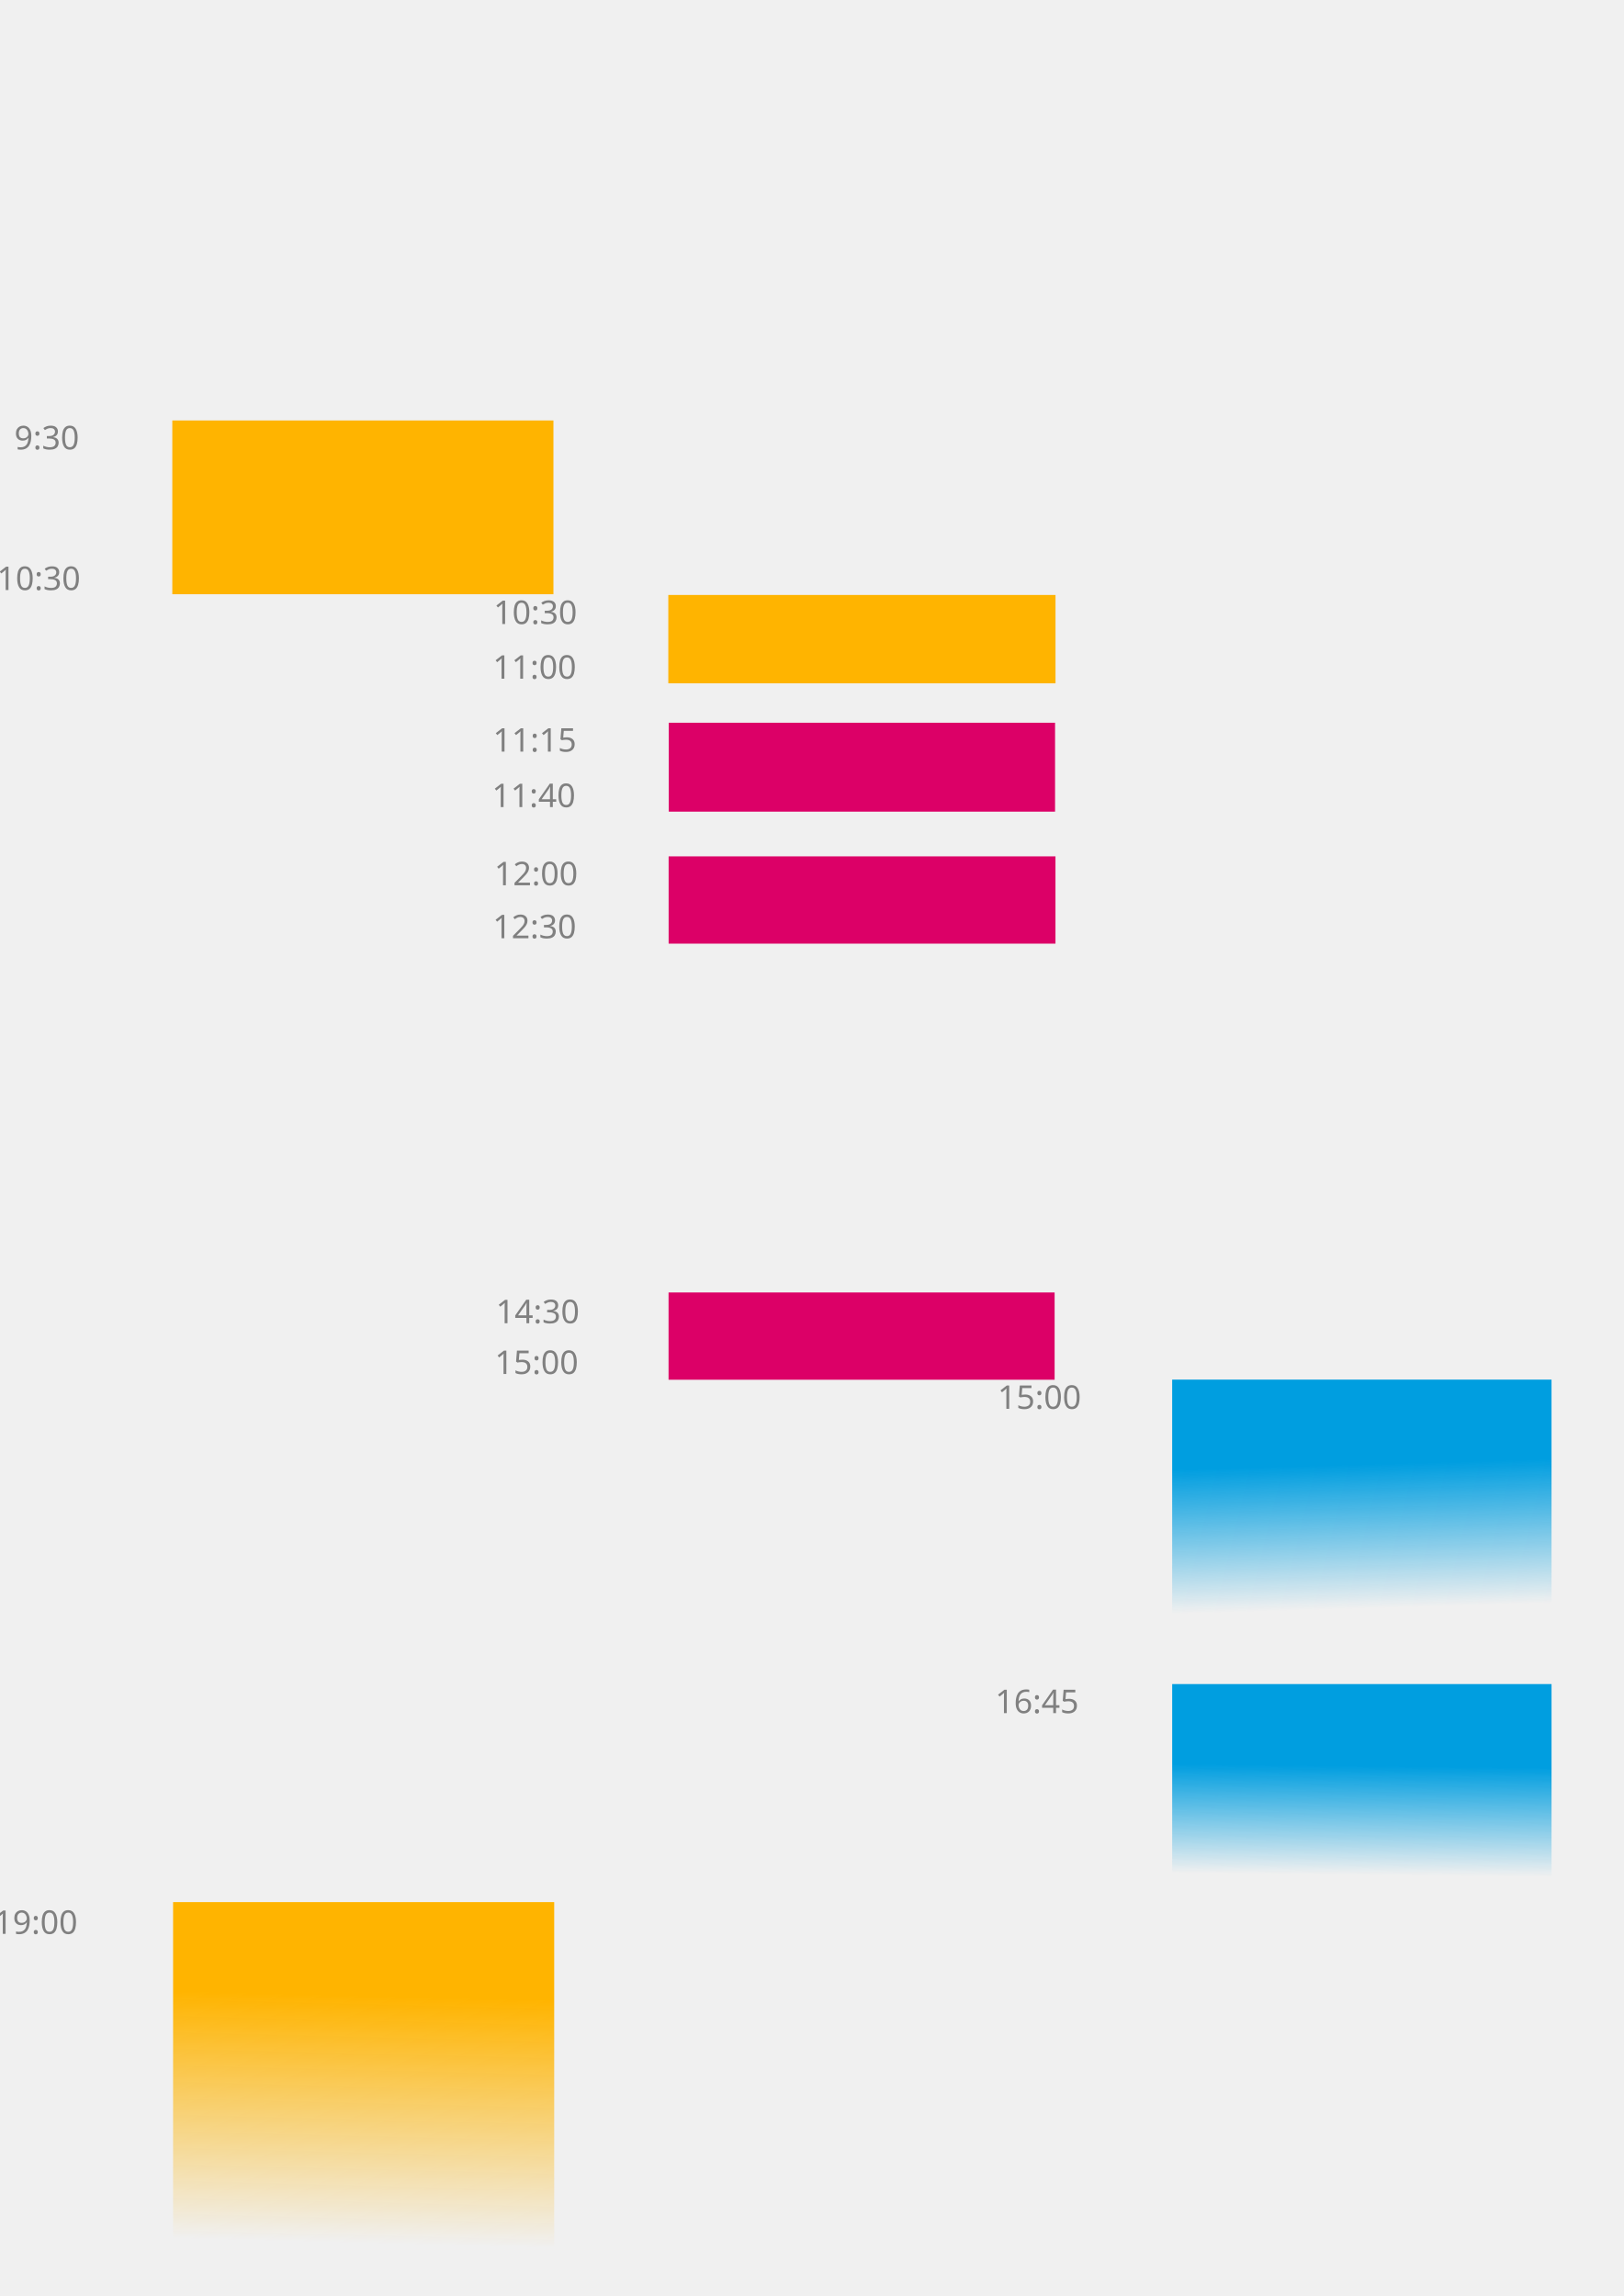
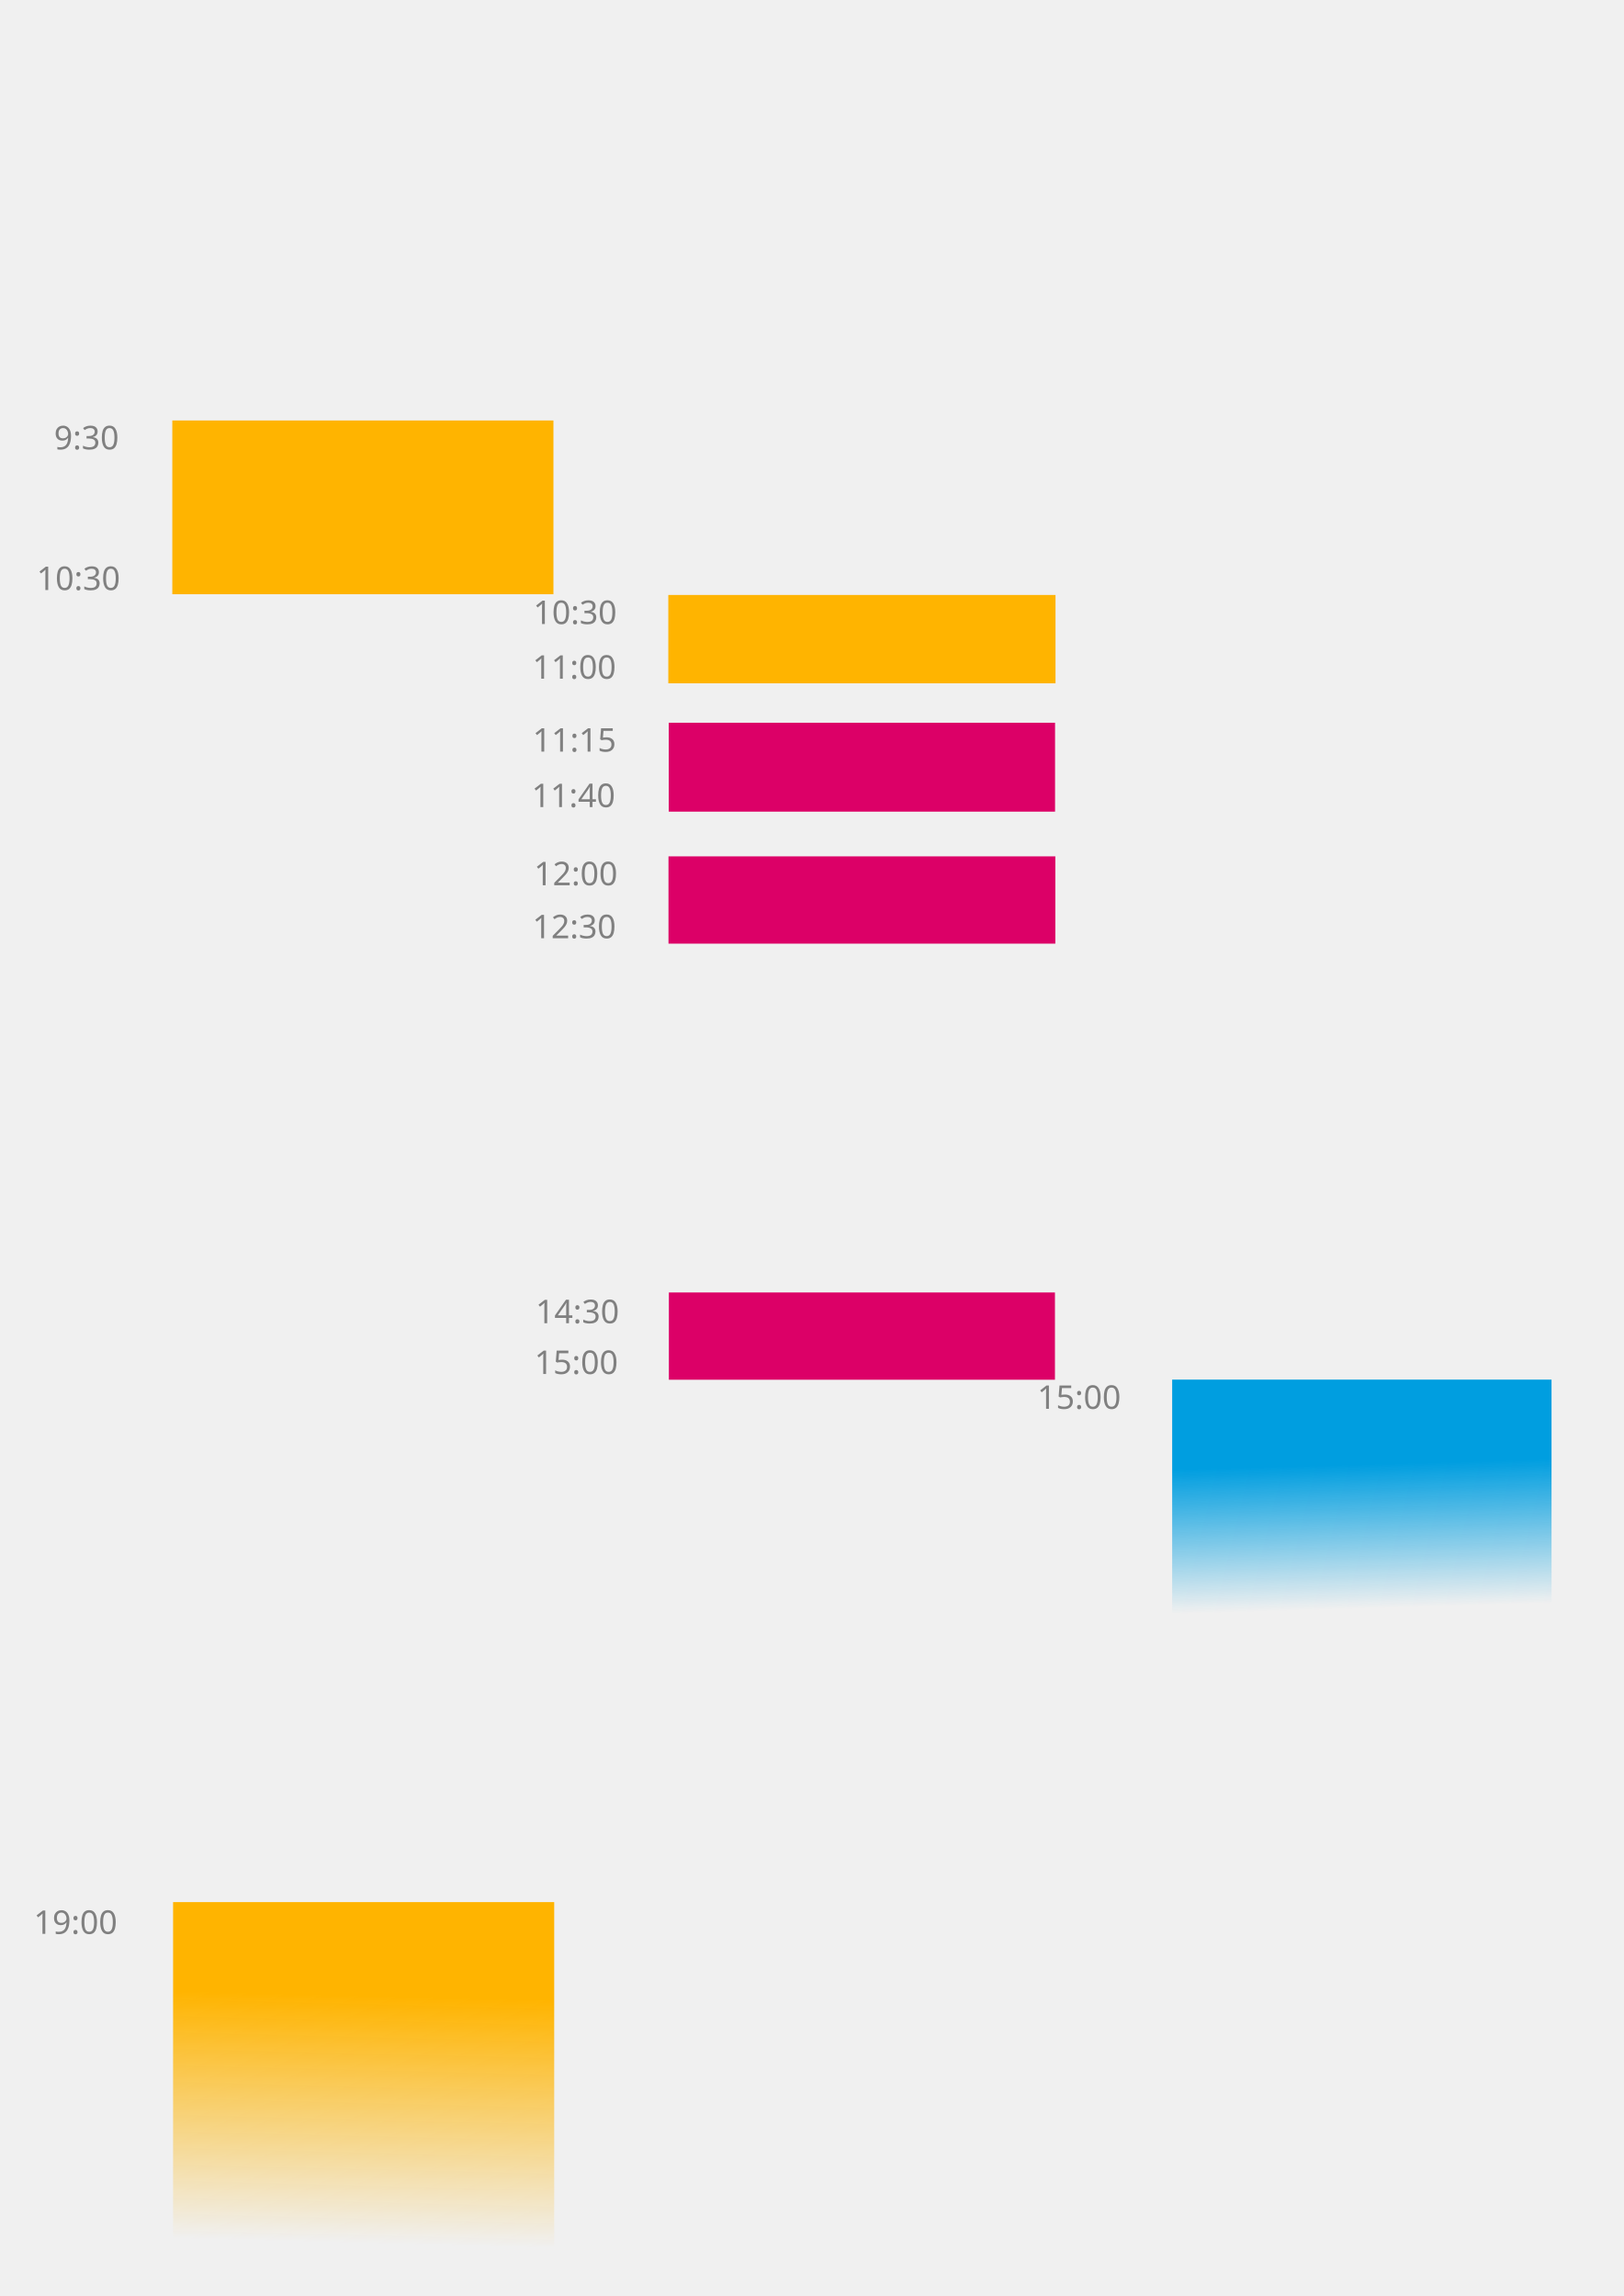
<svg xmlns="http://www.w3.org/2000/svg" xmlns:xlink="http://www.w3.org/1999/xlink" width="210mm" height="297mm" viewBox="0 0 744.094 1052.362" id="svg2" version="1.1">
  <defs id="defs4">
    <linearGradient id="linearGradient4676">
      <stop style="stop-color:#009ee0;stop-opacity:1;" offset="0" id="stop4678" />
      <stop style="stop-color:#009ee0;stop-opacity:0;" offset="1" id="stop4680" />
    </linearGradient>
    <linearGradient id="linearGradient4465">
      <stop style="stop-color:#ffb400;stop-opacity:1;" offset="0" id="stop4467" />
      <stop style="stop-color:#ffb400;stop-opacity:0;" offset="1" id="stop4469" />
    </linearGradient>
-     <linearGradient xlink:href="#linearGradient4465" id="linearGradient4471" x1="209.657" y1="971.895" x2="208.95" y2="1029.028" gradientUnits="userSpaceOnUse" gradientTransform="matrix(1,0,0,1.985548,-58,-1015.072)" />
-     <linearGradient xlink:href="#linearGradient4676" id="linearGradient4682" x1="608.573" y1="631.362" x2="610.417" y2="697.362" gradientUnits="userSpaceOnUse" gradientTransform="translate(0,40)" />
-     <linearGradient gradientTransform="translate(0.00513467,179.5485)" xlink:href="#linearGradient4676" id="linearGradient4682-7" x1="607.495" y1="629.814" x2="606.995" y2="679.814" gradientUnits="userSpaceOnUse" />
+     <linearGradient xlink:href="#linearGradient4465" id="linearGradient4471" x1="209.657" y1="971.895" x2="208.95" y2="1029.028" gradientUnits="userSpaceOnUse" gradientTransform="matrix(1,0,0,1.985548,-46.89979,-1015.072)" />
+     <linearGradient xlink:href="#linearGradient4676" id="linearGradient4682" x1="608.573" y1="631.362" x2="610.417" y2="697.362" gradientUnits="userSpaceOnUse" gradientTransform="translate(11.10021,40)" />
  </defs>
  <g id="layer1">
    <flowRoot xml:space="preserve" id="flowRoot4162" style="font-style:normal;font-weight:normal;font-size:45px;line-height:125%;font-family:Sans;letter-spacing:0px;word-spacing:0px;fill:#000000;fill-opacity:1;stroke:none;stroke-width:1px;stroke-linecap:butt;stroke-linejoin:miter;stroke-opacity:1" transform="translate(202.3785,-2)">
      <flowRegion id="flowRegion4164">
        <rect id="rect4166" width="392.143" height="64.641" x="31.429" y="28.076" style="font-size:45px" />
      </flowRegion>
      <flowPara id="flowPara4170" style="font-style:normal;font-variant:normal;font-weight:normal;font-stretch:normal;font-family:'Roboto Slab';-inkscape-font-specification:'Roboto Slab'">Samstag, 2.4.</flowPara>
    </flowRoot>
    <flowRoot xml:space="preserve" id="flowRoot4520" style="font-style:normal;font-weight:normal;font-size:17.5px;line-height:125%;font-family:Sans;letter-spacing:0px;word-spacing:0px;fill:#4d4d4d;fill-opacity:1;stroke:none;stroke-width:1px;stroke-linecap:butt;stroke-linejoin:miter;stroke-opacity:1;">
      <flowRegion id="flowRegion4522">
        <rect id="rect4524" width="66.822" height="18.189" x="59.043" y="192.362" style="fill:#4d4d4d;" />
      </flowRegion>
      <flowPara id="flowPara4526">9:</flowPara>
    </flowRoot>
-     <g id="g5333" transform="translate(11.10021,0)">
-       <g id="g5270">
-         <flowRoot xml:space="preserve" id="flowRoot4208" style="font-style:normal;font-weight:normal;font-size:20px;line-height:125%;font-family:Sans;letter-spacing:0px;word-spacing:0px;fill:#000000;fill-opacity:1;stroke:none;stroke-width:1px;stroke-linecap:butt;stroke-linejoin:miter;stroke-opacity:1" transform="translate(-18.43629,7.675803)">
-           <flowRegion id="flowRegion4210">
-             <rect id="rect4212" width="176.777" height="30.507" x="323.855" y="121.81" style="font-size:20px" />
-           </flowRegion>
-           <flowPara id="flowPara4214" style="font-style:normal;font-variant:normal;font-weight:normal;font-stretch:normal;font-family:'Roboto Slab';-inkscape-font-specification:'Roboto Slab'">Vorlesungsraum</flowPara>
-         </flowRoot>
-         <rect style="opacity:1;fill:#dc0067;fill-opacity:1;stroke:none;stroke-width:4.5;stroke-linecap:round;stroke-linejoin:round;stroke-miterlimit:4;stroke-dasharray:none;stroke-dashoffset:0;stroke-opacity:1" id="rect4224-8-3" width="177.027" height="40.749" x="295.373" y="331.263" />
-         <rect style="opacity:1;fill:#ffb400;fill-opacity:1;stroke:none;stroke-width:4.5;stroke-linecap:round;stroke-linejoin:round;stroke-miterlimit:4;stroke-dasharray:none;stroke-dashoffset:0;stroke-opacity:1" id="rect4224-8-8" width="177.441" height="40.499" x="295.166" y="272.702" />
-         <rect style="opacity:1;fill:#dc0067;fill-opacity:1;stroke:none;stroke-width:4.5;stroke-linecap:round;stroke-linejoin:round;stroke-miterlimit:4;stroke-dasharray:none;stroke-dashoffset:0;stroke-opacity:1" id="rect4224-8-3-0" width="177.277" height="39.999" x="295.312" y="392.513" />
-         <rect style="opacity:1;fill:#dc0067;fill-opacity:1;stroke:none;stroke-width:4.5;stroke-linecap:round;stroke-linejoin:round;stroke-miterlimit:4;stroke-dasharray:none;stroke-dashoffset:0;stroke-opacity:1" id="rect4224-8-3-0-1" width="176.923" height="39.999" x="295.276" y="592.399" />
-         <text xml:space="preserve" style="font-style:normal;font-weight:normal;font-size:17.5px;line-height:125%;font-family:Sans;text-align:end;letter-spacing:0px;word-spacing:0px;text-anchor:end;fill:#000000;fill-opacity:1;stroke:none;stroke-width:1px;stroke-linecap:butt;stroke-linejoin:miter;stroke-opacity:1" x="294.343" y="286.011" id="text4528-4-1">
-           <tspan id="tspan4530-1-6" x="294.343" y="286.011" style="font-style:normal;font-variant:normal;font-weight:normal;font-stretch:normal;font-size:15px;font-family:'Roboto Mono';-inkscape-font-specification:'Roboto Mono';text-align:end;text-anchor:end;fill:#808080">10:30</tspan>
-         </text>
-         <text xml:space="preserve" style="font-style:normal;font-weight:normal;font-size:17.5px;line-height:125%;font-family:Sans;text-align:end;letter-spacing:0px;word-spacing:0px;text-anchor:end;fill:#000000;fill-opacity:1;stroke:none;stroke-width:1px;stroke-linecap:butt;stroke-linejoin:miter;stroke-opacity:1" x="293.99" y="311.088" id="text4528-4-8">
-           <tspan id="tspan4530-1-5" x="293.99" y="311.088" style="font-style:normal;font-variant:normal;font-weight:normal;font-stretch:normal;font-size:15px;font-family:'Roboto Mono';-inkscape-font-specification:'Roboto Mono';text-align:end;text-anchor:end;fill:#808080">11:00</tspan>
-         </text>
-         <text xml:space="preserve" style="font-style:normal;font-weight:normal;font-size:17.5px;line-height:125%;font-family:Sans;text-align:end;letter-spacing:0px;word-spacing:0px;text-anchor:end;fill:#000000;fill-opacity:1;stroke:none;stroke-width:1px;stroke-linecap:butt;stroke-linejoin:miter;stroke-opacity:1" x="294.063" y="344.499" id="text4528-4-8-6">
-           <tspan id="tspan4530-1-5-9" x="294.063" y="344.499" style="font-style:normal;font-variant:normal;font-weight:normal;font-stretch:normal;font-size:15px;font-family:'Roboto Mono';-inkscape-font-specification:'Roboto Mono';text-align:end;text-anchor:end;fill:#808080">11:15</tspan>
-         </text>
-         <text xml:space="preserve" style="font-style:normal;font-weight:normal;font-size:17.5px;line-height:125%;font-family:Sans;text-align:end;letter-spacing:0px;word-spacing:0px;text-anchor:end;fill:#000000;fill-opacity:1;stroke:none;stroke-width:1px;stroke-linecap:butt;stroke-linejoin:miter;stroke-opacity:1" x="293.619" y="369.929" id="text4528-4-8-0">
-           <tspan id="tspan4530-1-5-4" x="293.619" y="369.929" style="font-style:normal;font-variant:normal;font-weight:normal;font-stretch:normal;font-size:15px;font-family:'Roboto Mono';-inkscape-font-specification:'Roboto Mono';text-align:end;text-anchor:end;fill:#808080">11:40</tspan>
-         </text>
-         <text xml:space="preserve" style="font-style:normal;font-weight:normal;font-size:17.5px;line-height:125%;font-family:Sans;text-align:end;letter-spacing:0px;word-spacing:0px;text-anchor:end;fill:#000000;fill-opacity:1;stroke:none;stroke-width:1px;stroke-linecap:butt;stroke-linejoin:miter;stroke-opacity:1" x="294.68" y="405.749" id="text4528-4-8-6-8">
-           <tspan id="tspan4530-1-5-9-3" x="294.68" y="405.749" style="font-style:normal;font-variant:normal;font-weight:normal;font-stretch:normal;font-size:15px;font-family:'Roboto Mono';-inkscape-font-specification:'Roboto Mono';text-align:end;text-anchor:end;fill:#808080">12:00</tspan>
-         </text>
-         <text xml:space="preserve" style="font-style:normal;font-weight:normal;font-size:17.5px;line-height:125%;font-family:Sans;text-align:end;letter-spacing:0px;word-spacing:0px;text-anchor:end;fill:#000000;fill-opacity:1;stroke:none;stroke-width:1px;stroke-linecap:butt;stroke-linejoin:miter;stroke-opacity:1" x="293.973" y="430.033" id="text4528-4-8-6-8-2">
-           <tspan id="tspan4530-1-5-9-3-4" x="293.973" y="430.033" style="font-style:normal;font-variant:normal;font-weight:normal;font-stretch:normal;font-size:15px;font-family:'Roboto Mono';-inkscape-font-specification:'Roboto Mono';text-align:end;text-anchor:end;fill:#808080">12:30</tspan>
-         </text>
-         <text xml:space="preserve" style="font-style:normal;font-weight:normal;font-size:17.5px;line-height:125%;font-family:Sans;text-align:end;letter-spacing:0px;word-spacing:0px;text-anchor:end;fill:#000000;fill-opacity:1;stroke:none;stroke-width:1px;stroke-linecap:butt;stroke-linejoin:miter;stroke-opacity:1" x="295.421" y="606.483" id="text4528-4-8-6-8-2-9">
-           <tspan x="295.421" y="606.483" style="font-style:normal;font-variant:normal;font-weight:normal;font-stretch:normal;font-size:15px;font-family:'Roboto Mono';-inkscape-font-specification:'Roboto Mono';text-align:end;text-anchor:end;fill:#808080" id="tspan4672">14:30</tspan>
-         </text>
-         <text xml:space="preserve" style="font-style:normal;font-weight:normal;font-size:17.5px;line-height:125%;font-family:Sans;text-align:end;letter-spacing:0px;word-spacing:0px;text-anchor:end;fill:#000000;fill-opacity:1;stroke:none;stroke-width:1px;stroke-linecap:butt;stroke-linejoin:miter;stroke-opacity:1" x="294.901" y="629.759" id="text4528-4-8-6-8-2-9-5">
-           <tspan x="294.901" y="629.759" style="font-style:normal;font-variant:normal;font-weight:normal;font-stretch:normal;font-size:15px;font-family:'Roboto Mono';-inkscape-font-specification:'Roboto Mono';text-align:end;text-anchor:end;fill:#808080" id="tspan4726">15:00</tspan>
-         </text>
-         <flowRoot xml:space="preserve" id="flowRoot4767-3" style="font-style:normal;font-weight:normal;font-size:17.5px;line-height:125%;font-family:Sans;letter-spacing:0px;word-spacing:0px;fill:#ffffff;fill-opacity:1;stroke:none;stroke-width:0.2;stroke-linecap:butt;stroke-linejoin:miter;stroke-miterlimit:4;stroke-dasharray:none;stroke-opacity:1" transform="translate(185.6596,200.0685)">
-           <flowRegion id="flowRegion4769-8">
-             <rect id="rect4771-8" width="174.655" height="80.061" x="125.865" y="192.362" style="fill:#ffffff;fill-opacity:1;stroke:none;stroke-width:0.2;stroke-miterlimit:4;stroke-dasharray:none;stroke-opacity:1" />
-           </flowRegion>
-           <flowPara id="flowPara4773-6" style="font-style:normal;font-variant:normal;font-weight:normal;font-stretch:normal;font-size:15px;font-family:'Roboto Slab';-inkscape-font-specification:'Roboto Slab';fill:#ffffff;fill-opacity:1;stroke:none;stroke-width:0.2;stroke-miterlimit:4;stroke-dasharray:none;stroke-opacity:1">Augmented Reality Freifunk Finder App</flowPara>
-         </flowRoot>
-         <flowRoot xml:space="preserve" id="flowRoot4767-3-1" style="font-style:normal;font-weight:normal;font-size:17.5px;line-height:125%;font-family:Sans;letter-spacing:0px;word-spacing:0px;fill:#ffffff;fill-opacity:1;stroke:none;stroke-width:0.2;stroke-linecap:butt;stroke-linejoin:miter;stroke-miterlimit:4;stroke-dasharray:none;stroke-opacity:1" transform="translate(206.1653,137.5335)">
-           <flowRegion id="flowRegion4769-8-2">
-             <rect id="rect4771-8-9" width="174.655" height="80.061" x="125.865" y="192.362" style="fill:#ffffff;fill-opacity:1;stroke:none;stroke-width:0.2;stroke-miterlimit:4;stroke-dasharray:none;stroke-opacity:1" />
-           </flowRegion>
-           <flowPara id="flowPara4773-6-2" style="font-style:normal;font-variant:normal;font-weight:normal;font-stretch:normal;font-size:15px;font-family:'Roboto Slab';-inkscape-font-specification:'Roboto Slab';fill:#ffffff;fill-opacity:1;stroke:none;stroke-width:0.2;stroke-miterlimit:4;stroke-dasharray:none;stroke-opacity:1">Secure routing</flowPara>
-           <flowPara style="font-style:normal;font-variant:normal;font-weight:normal;font-stretch:normal;font-size:15px;font-family:'Roboto Slab';-inkscape-font-specification:'Roboto Slab';fill:#ffffff;fill-opacity:1;stroke:none;stroke-width:0.2;stroke-miterlimit:4;stroke-dasharray:none;stroke-opacity:1" id="flowPara4859">with XCastor</flowPara>
-         </flowRoot>
-         <flowRoot xml:space="preserve" id="flowRoot4767-0" style="font-style:normal;font-weight:normal;font-size:17.5px;line-height:125%;font-family:Sans;letter-spacing:0px;word-spacing:0px;fill:#ffffff;fill-opacity:1;stroke:none;stroke-width:0.2;stroke-linecap:butt;stroke-linejoin:miter;stroke-miterlimit:4;stroke-dasharray:none;stroke-opacity:1" transform="translate(219.1218,89.78663)">
-           <flowRegion id="flowRegion4769-80">
-             <rect id="rect4771-89" width="174.655" height="80.061" x="125.865" y="192.362" style="fill:#ffffff;fill-opacity:1;stroke:none;stroke-width:0.2;stroke-miterlimit:4;stroke-dasharray:none;stroke-opacity:1" />
-           </flowRegion>
-           <flowPara id="flowPara4773-2" style="font-style:normal;font-variant:normal;font-weight:normal;font-stretch:normal;font-size:15px;font-family:'Roboto Slab';-inkscape-font-specification:'Roboto Slab';fill:#ffffff;fill-opacity:1;stroke:none;stroke-width:0.2;stroke-miterlimit:4;stroke-dasharray:none;stroke-opacity:1">Begrüßung</flowPara>
-         </flowRoot>
-         <flowRoot xml:space="preserve" id="flowRoot4767-0-2-3" style="font-style:normal;font-weight:normal;font-size:17.5px;line-height:125%;font-family:Sans;letter-spacing:0px;word-spacing:0px;fill:#ffffff;fill-opacity:1;stroke:none;stroke-width:0.2;stroke-linecap:butt;stroke-linejoin:miter;stroke-miterlimit:4;stroke-dasharray:none;stroke-opacity:1" transform="translate(186.7064,409.7827)">
-           <flowRegion id="flowRegion4769-80-7-2">
-             <rect id="rect4771-89-5-4" width="174.655" height="80.061" x="125.865" y="192.362" style="fill:#ffffff;fill-opacity:1;stroke:none;stroke-width:0.2;stroke-miterlimit:4;stroke-dasharray:none;stroke-opacity:1" />
-           </flowRegion>
-           <flowPara id="flowPara4773-2-6-2" style="font-style:normal;font-variant:normal;font-weight:normal;font-stretch:normal;font-size:15px;font-family:'Roboto Slab';-inkscape-font-specification:'Roboto Slab';fill:#ffffff;fill-opacity:1;stroke:none;stroke-width:0.2;stroke-miterlimit:4;stroke-dasharray:none;stroke-opacity:1">The nexmon project</flowPara>
-         </flowRoot>
-       </g>
-       <g id="g5313">
-         <flowRoot xml:space="preserve" id="flowRoot4216" style="font-style:normal;font-weight:normal;font-size:20px;line-height:125%;font-family:Sans;letter-spacing:0px;word-spacing:0px;fill:#000000;fill-opacity:1;stroke:none;stroke-width:1px;stroke-linecap:butt;stroke-linejoin:miter;stroke-opacity:1" transform="translate(11.31371,6.466819)">
-           <flowRegion id="flowRegion4218">
-             <rect id="rect4220" width="173.948" height="29.092" x="526.087" y="123.224" style="font-size:20px" />
-           </flowRegion>
-           <flowPara id="flowPara4222" style="font-style:normal;font-variant:normal;font-weight:normal;font-stretch:normal;font-family:'Roboto Slab';-inkscape-font-specification:'Roboto Slab'">Konferenzraum</flowPara>
-         </flowRoot>
-         <rect style="opacity:1;fill:url(#linearGradient4682);fill-opacity:1;stroke:none;stroke-width:4.5;stroke-linecap:round;stroke-linejoin:round;stroke-miterlimit:4;stroke-dasharray:none;stroke-dashoffset:0;stroke-opacity:1" id="rect4224-8-3-3" width="173.845" height="119.945" x="526.073" y="632.341" />
-         <text xml:space="preserve" style="font-style:normal;font-weight:normal;font-size:17.5px;line-height:125%;font-family:Sans;text-align:end;letter-spacing:0px;word-spacing:0px;text-anchor:end;fill:#000000;fill-opacity:1;stroke:none;stroke-width:1px;stroke-linecap:butt;stroke-linejoin:miter;stroke-opacity:1" x="525.343" y="645.735" id="text4528-4-8-6-8-5">
-           <tspan id="tspan4530-1-5-9-3-5" x="525.343" y="645.735" style="font-style:normal;font-variant:normal;font-weight:normal;font-stretch:normal;font-size:15px;font-family:'Roboto Mono';-inkscape-font-specification:'Roboto Mono';text-align:end;text-anchor:end;fill:#808080">15:00</tspan>
-         </text>
-         <rect style="opacity:1;fill:url(#linearGradient4682-7);fill-opacity:1;stroke:none;stroke-width:4.5;stroke-linecap:round;stroke-linejoin:round;stroke-miterlimit:4;stroke-dasharray:none;stroke-dashoffset:0;stroke-opacity:1" id="rect4224-8-3-3-3" width="173.845" height="119.945" x="526.078" y="771.89" />
-         <text xml:space="preserve" style="font-style:normal;font-weight:normal;font-size:17.5px;line-height:125%;font-family:Sans;text-align:end;letter-spacing:0px;word-spacing:0px;text-anchor:end;fill:#000000;fill-opacity:1;stroke:none;stroke-width:1px;stroke-linecap:butt;stroke-linejoin:miter;stroke-opacity:1" x="524.236" y="785.198" id="text4528-4-8-6-8-2-9-5-7">
-           <tspan x="524.236" y="785.198" style="font-style:normal;font-variant:normal;font-weight:normal;font-stretch:normal;font-size:15px;font-family:'Roboto Mono';-inkscape-font-specification:'Roboto Mono';text-align:end;text-anchor:end;fill:#808080" id="tspan4726-6">16:45</tspan>
-         </text>
-         <flowRoot xml:space="preserve" id="flowRoot4767-0-2" style="font-style:normal;font-weight:normal;font-size:17.5px;line-height:125%;font-family:Sans;letter-spacing:0px;word-spacing:0px;fill:#ffffff;fill-opacity:1;stroke:none;stroke-width:0.2;stroke-linecap:butt;stroke-linejoin:miter;stroke-miterlimit:4;stroke-dasharray:none;stroke-opacity:1" transform="translate(437.3249,450.549)">
-           <flowRegion id="flowRegion4769-80-7">
-             <rect id="rect4771-89-5" width="174.655" height="80.061" x="125.865" y="192.362" style="fill:#ffffff;fill-opacity:1;stroke:none;stroke-width:0.2;stroke-miterlimit:4;stroke-dasharray:none;stroke-opacity:1" />
-           </flowRegion>
-           <flowPara id="flowPara4773-2-6" style="font-style:normal;font-variant:normal;font-weight:normal;font-stretch:normal;font-size:15px;font-family:'Roboto Slab';-inkscape-font-specification:'Roboto Slab';fill:#ffffff;fill-opacity:1;stroke:none;stroke-width:0.2;stroke-miterlimit:4;stroke-dasharray:none;stroke-opacity:1">DIY-Cantenna</flowPara>
-         </flowRoot>
-         <flowRoot xml:space="preserve" id="flowRoot4767-0-2-3-6" style="font-style:normal;font-weight:normal;font-size:17.5px;line-height:125%;font-family:Sans;letter-spacing:0px;word-spacing:0px;fill:#ffffff;fill-opacity:1;stroke:none;stroke-width:0.2;stroke-linecap:butt;stroke-linejoin:miter;stroke-miterlimit:4;stroke-dasharray:none;stroke-opacity:1" transform="translate(405.6162,590.4151)">
-           <flowRegion id="flowRegion4769-80-7-2-1">
-             <rect id="rect4771-89-5-4-4" width="174.655" height="80.061" x="125.865" y="192.362" style="fill:#ffffff;fill-opacity:1;stroke:none;stroke-width:0.2;stroke-miterlimit:4;stroke-dasharray:none;stroke-opacity:1" />
-           </flowRegion>
-           <flowPara id="flowPara4773-2-6-2-1" style="font-style:normal;font-variant:normal;font-weight:normal;font-stretch:normal;font-size:15px;font-family:'Roboto Slab';-inkscape-font-specification:'Roboto Slab';fill:#ffffff;fill-opacity:1;stroke:none;stroke-width:0.2;stroke-miterlimit:4;stroke-dasharray:none;stroke-opacity:1">Debugging Mesh Links</flowPara>
-         </flowRoot>
-       </g>
-       <g id="g5248">
-         <flowRoot xml:space="preserve" id="flowRoot4198" style="font-style:normal;font-weight:normal;font-size:20px;line-height:125%;font-family:Sans;letter-spacing:0px;word-spacing:0px;fill:#000000;fill-opacity:1;stroke:none;stroke-width:1px;stroke-linecap:butt;stroke-linejoin:miter;stroke-opacity:1" transform="translate(-76.38478,36.76955)">
-           <flowRegion id="flowRegion4200">
-             <rect id="rect4202" width="173.948" height="59.599" x="149.907" y="92.717" style="font-size:20px" />
-           </flowRegion>
-           <flowPara id="flowPara4204" style="font-style:normal;font-variant:normal;font-weight:normal;font-stretch:normal;font-family:'Roboto Slab';-inkscape-font-specification:'Roboto Slab'">Eingangsbereich</flowPara>
-         </flowRoot>
-         <rect style="opacity:1;fill:#ffb400;fill-opacity:1;stroke:none;stroke-width:4.5;stroke-linecap:round;stroke-linejoin:round;stroke-miterlimit:4;stroke-dasharray:none;stroke-dashoffset:0;stroke-opacity:1" id="rect4224" width="174.655" height="79.64" x="67.865" y="192.722" />
-         <rect style="opacity:1;fill:url(#linearGradient4471);fill-opacity:1;stroke:none;stroke-width:4.5;stroke-linecap:round;stroke-linejoin:round;stroke-miterlimit:4;stroke-dasharray:none;stroke-dashoffset:0;stroke-opacity:1" id="rect4224-9-1" width="174.655" height="158.129" x="68.219" y="871.828" />
-         <text xml:space="preserve" style="font-style:normal;font-weight:normal;font-size:17.5px;line-height:125%;font-family:Sans;text-align:end;letter-spacing:0px;word-spacing:0px;text-anchor:end;fill:#000000;fill-opacity:1;stroke:none;stroke-width:1px;stroke-linecap:butt;stroke-linejoin:miter;stroke-opacity:1" x="66.163" y="205.955" id="text4528">
-           <tspan id="tspan4530" x="66.163" y="205.955" style="font-style:normal;font-variant:normal;font-weight:normal;font-stretch:normal;font-size:15px;font-family:'Roboto Mono';-inkscape-font-specification:'Roboto Mono';text-align:end;text-anchor:end;fill:#808080">9:30</tspan>
-         </text>
-         <text xml:space="preserve" style="font-style:normal;font-weight:normal;font-size:17.5px;line-height:125%;font-family:Sans;text-align:end;letter-spacing:0px;word-spacing:0px;text-anchor:end;fill:#000000;fill-opacity:1;stroke:none;stroke-width:1px;stroke-linecap:butt;stroke-linejoin:miter;stroke-opacity:1" x="66.749" y="270.43" id="text4528-4">
-           <tspan id="tspan4530-1" x="66.749" y="270.43" style="font-style:normal;font-variant:normal;font-weight:normal;font-stretch:normal;font-size:15px;font-family:'Roboto Mono';-inkscape-font-specification:'Roboto Mono';text-align:end;text-anchor:end;fill:#808080">10:30</tspan>
-         </text>
-         <flowRoot xml:space="preserve" id="flowRoot4767" style="font-style:normal;font-weight:normal;font-size:17.5px;line-height:125%;font-family:Sans;letter-spacing:0px;word-spacing:0px;fill:#ffffff;fill-opacity:1;stroke:none;stroke-width:0.2;stroke-linecap:butt;stroke-linejoin:miter;stroke-miterlimit:4;stroke-dasharray:none;stroke-opacity:1" transform="translate(-7.53167,30.9197)">
-           <flowRegion id="flowRegion4769">
-             <rect id="rect4771" width="174.655" height="80.061" x="125.865" y="192.362" style="fill:#ffffff;fill-opacity:1;stroke:none;stroke-width:0.2;stroke-miterlimit:4;stroke-dasharray:none;stroke-opacity:1" />
-           </flowRegion>
-           <flowPara id="flowPara4773" style="font-style:normal;font-variant:normal;font-weight:normal;font-stretch:normal;font-size:15px;font-family:'Roboto Slab';-inkscape-font-specification:'Roboto Slab';fill:#ffffff;fill-opacity:1;stroke:none;stroke-width:0.2;stroke-miterlimit:4;stroke-dasharray:none;stroke-opacity:1">Frühstück</flowPara>
-         </flowRoot>
-         <flowRoot xml:space="preserve" id="flowRoot4767-0-2-3-5" style="font-style:normal;font-weight:normal;font-size:17.5px;line-height:125%;font-family:Sans;letter-spacing:0px;word-spacing:0px;fill:#ffffff;fill-opacity:1;stroke:none;stroke-width:0.2;stroke-linecap:butt;stroke-linejoin:miter;stroke-miterlimit:4;stroke-dasharray:none;stroke-opacity:1" transform="translate(5.456161,691.5314)">
-           <flowRegion id="flowRegion4769-80-7-2-0">
-             <rect id="rect4771-89-5-4-7" width="174.655" height="80.061" x="125.865" y="192.362" style="fill:#ffffff;fill-opacity:1;stroke:none;stroke-width:0.2;stroke-miterlimit:4;stroke-dasharray:none;stroke-opacity:1" />
-           </flowRegion>
-           <flowPara id="flowPara4773-2-6-2-2" style="font-style:normal;font-variant:normal;font-weight:normal;font-stretch:normal;font-size:15px;font-family:'Roboto Slab';-inkscape-font-specification:'Roboto Slab';fill:#ffffff;fill-opacity:1;stroke:none;stroke-width:0.2;stroke-miterlimit:4;stroke-dasharray:none;stroke-opacity:1">Grillen</flowPara>
-         </flowRoot>
-         <text xml:space="preserve" style="font-style:normal;font-weight:normal;font-size:17.5px;line-height:125%;font-family:Sans;text-align:end;letter-spacing:0px;word-spacing:0px;text-anchor:end;fill:#000000;fill-opacity:1;stroke:none;stroke-width:1px;stroke-linecap:butt;stroke-linejoin:miter;stroke-opacity:1" x="65.419" y="886.383" id="text4528-4-8-6-8-2-9-5-7-8">
-           <tspan x="65.419" y="886.383" style="font-style:normal;font-variant:normal;font-weight:normal;font-stretch:normal;font-size:15px;font-family:'Roboto Mono';-inkscape-font-specification:'Roboto Mono';text-align:end;text-anchor:end;fill:#808080" id="tspan4726-6-1">19:00</tspan>
-         </text>
-       </g>
-     </g>
+     <flowRoot xml:space="preserve" id="flowRoot4208" style="font-style:normal;font-weight:normal;font-size:20px;line-height:125%;font-family:Sans;letter-spacing:0px;word-spacing:0px;fill:#000000;fill-opacity:1;stroke:none;stroke-width:1px;stroke-linecap:butt;stroke-linejoin:miter;stroke-opacity:1" transform="translate(-7.33608,7.675803)">
+       <flowRegion id="flowRegion4210">
+         <rect id="rect4212" width="176.777" height="30.507" x="323.855" y="121.81" style="font-size:20px" />
+       </flowRegion>
+       <flowPara id="flowPara4214" style="font-style:normal;font-variant:normal;font-weight:normal;font-stretch:normal;font-family:'Roboto Slab';-inkscape-font-specification:'Roboto Slab'">Vorlesungsraum</flowPara>
+     </flowRoot>
+     <rect style="opacity:1;fill:#dc0067;fill-opacity:1;stroke:none;stroke-width:4.5;stroke-linecap:round;stroke-linejoin:round;stroke-miterlimit:4;stroke-dasharray:none;stroke-dashoffset:0;stroke-opacity:1" id="rect4224-8-3" width="177.027" height="40.749" x="306.473" y="331.263" />
+     <rect style="opacity:1;fill:#ffb400;fill-opacity:1;stroke:none;stroke-width:4.5;stroke-linecap:round;stroke-linejoin:round;stroke-miterlimit:4;stroke-dasharray:none;stroke-dashoffset:0;stroke-opacity:1" id="rect4224-8-8" width="177.441" height="40.499" x="306.266" y="272.702" />
+     <rect style="opacity:1;fill:#dc0067;fill-opacity:1;stroke:none;stroke-width:4.5;stroke-linecap:round;stroke-linejoin:round;stroke-miterlimit:4;stroke-dasharray:none;stroke-dashoffset:0;stroke-opacity:1" id="rect4224-8-3-0" width="177.277" height="39.999" x="306.348" y="392.513" />
+     <rect style="opacity:1;fill:#dc0067;fill-opacity:1;stroke:none;stroke-width:4.5;stroke-linecap:round;stroke-linejoin:round;stroke-miterlimit:4;stroke-dasharray:none;stroke-dashoffset:0;stroke-opacity:1" id="rect4224-8-3-0-1" width="176.923" height="39.999" x="306.525" y="592.399" />
+     <text xml:space="preserve" style="font-style:normal;font-weight:normal;font-size:17.5px;line-height:125%;font-family:Sans;text-align:end;letter-spacing:0px;word-spacing:0px;text-anchor:end;fill:#000000;fill-opacity:1;stroke:none;stroke-width:1px;stroke-linecap:butt;stroke-linejoin:miter;stroke-opacity:1" x="305.443" y="286.011" id="text4528-4-1">
+       <tspan id="tspan4530-1-6" x="305.443" y="286.011" style="font-style:normal;font-variant:normal;font-weight:normal;font-stretch:normal;font-size:15px;font-family:'Roboto Mono';-inkscape-font-specification:'Roboto Mono';text-align:end;text-anchor:end;fill:#808080">10:30</tspan>
+     </text>
+     <text xml:space="preserve" style="font-style:normal;font-weight:normal;font-size:17.5px;line-height:125%;font-family:Sans;text-align:end;letter-spacing:0px;word-spacing:0px;text-anchor:end;fill:#000000;fill-opacity:1;stroke:none;stroke-width:1px;stroke-linecap:butt;stroke-linejoin:miter;stroke-opacity:1" x="305.09" y="311.088" id="text4528-4-8">
+       <tspan id="tspan4530-1-5" x="305.09" y="311.088" style="font-style:normal;font-variant:normal;font-weight:normal;font-stretch:normal;font-size:15px;font-family:'Roboto Mono';-inkscape-font-specification:'Roboto Mono';text-align:end;text-anchor:end;fill:#808080">11:00</tspan>
+     </text>
+     <text xml:space="preserve" style="font-style:normal;font-weight:normal;font-size:17.5px;line-height:125%;font-family:Sans;text-align:end;letter-spacing:0px;word-spacing:0px;text-anchor:end;fill:#000000;fill-opacity:1;stroke:none;stroke-width:1px;stroke-linecap:butt;stroke-linejoin:miter;stroke-opacity:1" x="305.164" y="344.499" id="text4528-4-8-6">
+       <tspan id="tspan4530-1-5-9" x="305.164" y="344.499" style="font-style:normal;font-variant:normal;font-weight:normal;font-stretch:normal;font-size:15px;font-family:'Roboto Mono';-inkscape-font-specification:'Roboto Mono';text-align:end;text-anchor:end;fill:#808080">11:15</tspan>
+     </text>
+     <text xml:space="preserve" style="font-style:normal;font-weight:normal;font-size:17.5px;line-height:125%;font-family:Sans;text-align:end;letter-spacing:0px;word-spacing:0px;text-anchor:end;fill:#000000;fill-opacity:1;stroke:none;stroke-width:1px;stroke-linecap:butt;stroke-linejoin:miter;stroke-opacity:1" x="304.72" y="369.929" id="text4528-4-8-0">
+       <tspan id="tspan4530-1-5-4" x="304.72" y="369.929" style="font-style:normal;font-variant:normal;font-weight:normal;font-stretch:normal;font-size:15px;font-family:'Roboto Mono';-inkscape-font-specification:'Roboto Mono';text-align:end;text-anchor:end;fill:#808080">11:40</tspan>
+     </text>
+     <text xml:space="preserve" style="font-style:normal;font-weight:normal;font-size:17.5px;line-height:125%;font-family:Sans;text-align:end;letter-spacing:0px;word-spacing:0px;text-anchor:end;fill:#000000;fill-opacity:1;stroke:none;stroke-width:1px;stroke-linecap:butt;stroke-linejoin:miter;stroke-opacity:1" x="305.78" y="405.749" id="text4528-4-8-6-8">
+       <tspan id="tspan4530-1-5-9-3" x="305.78" y="405.749" style="font-style:normal;font-variant:normal;font-weight:normal;font-stretch:normal;font-size:15px;font-family:'Roboto Mono';-inkscape-font-specification:'Roboto Mono';text-align:end;text-anchor:end;fill:#808080">12:00</tspan>
+     </text>
+     <text xml:space="preserve" style="font-style:normal;font-weight:normal;font-size:17.5px;line-height:125%;font-family:Sans;text-align:end;letter-spacing:0px;word-spacing:0px;text-anchor:end;fill:#000000;fill-opacity:1;stroke:none;stroke-width:1px;stroke-linecap:butt;stroke-linejoin:miter;stroke-opacity:1" x="305.073" y="430.033" id="text4528-4-8-6-8-2">
+       <tspan id="tspan4530-1-5-9-3-4" x="305.073" y="430.033" style="font-style:normal;font-variant:normal;font-weight:normal;font-stretch:normal;font-size:15px;font-family:'Roboto Mono';-inkscape-font-specification:'Roboto Mono';text-align:end;text-anchor:end;fill:#808080">12:30</tspan>
+     </text>
+     <text xml:space="preserve" style="font-style:normal;font-weight:normal;font-size:17.5px;line-height:125%;font-family:Sans;text-align:end;letter-spacing:0px;word-spacing:0px;text-anchor:end;fill:#000000;fill-opacity:1;stroke:none;stroke-width:1px;stroke-linecap:butt;stroke-linejoin:miter;stroke-opacity:1" x="306.521" y="606.483" id="text4528-4-8-6-8-2-9">
+       <tspan x="306.521" y="606.483" style="font-style:normal;font-variant:normal;font-weight:normal;font-stretch:normal;font-size:15px;font-family:'Roboto Mono';-inkscape-font-specification:'Roboto Mono';text-align:end;text-anchor:end;fill:#808080" id="tspan4672">14:30</tspan>
+     </text>
+     <text xml:space="preserve" style="font-style:normal;font-weight:normal;font-size:17.5px;line-height:125%;font-family:Sans;text-align:end;letter-spacing:0px;word-spacing:0px;text-anchor:end;fill:#000000;fill-opacity:1;stroke:none;stroke-width:1px;stroke-linecap:butt;stroke-linejoin:miter;stroke-opacity:1" x="306.001" y="629.759" id="text4528-4-8-6-8-2-9-5">
+       <tspan x="306.001" y="629.759" style="font-style:normal;font-variant:normal;font-weight:normal;font-stretch:normal;font-size:15px;font-family:'Roboto Mono';-inkscape-font-specification:'Roboto Mono';text-align:end;text-anchor:end;fill:#808080" id="tspan4726">15:00</tspan>
+     </text>
+     <flowRoot xml:space="preserve" id="flowRoot4767-3" style="font-style:normal;font-weight:normal;font-size:13.75px;line-height:125%;font-family:Sans;letter-spacing:0px;word-spacing:0px;fill:#ffffff;fill-opacity:1;stroke:none;stroke-width:0.2;stroke-linecap:butt;stroke-linejoin:miter;stroke-miterlimit:4;stroke-dasharray:none;stroke-opacity:1" transform="translate(202.7309,201.7421)">
+       <flowRegion id="flowRegion4769-8">
+         <rect id="rect4771-8" width="174.655" height="80.061" x="125.865" y="192.362" style="font-size:13.75px;fill:#ffffff;fill-opacity:1;stroke:none;stroke-width:0.2;stroke-miterlimit:4;stroke-dasharray:none;stroke-opacity:1" />
+       </flowRegion>
+       <flowPara id="flowPara4773-6" style="font-style:normal;font-variant:normal;font-weight:normal;font-stretch:normal;font-size:13.75px;font-family:'Roboto Slab';-inkscape-font-specification:'Roboto Slab';fill:#ffffff;fill-opacity:1;stroke:none;stroke-width:0.2;stroke-miterlimit:4;stroke-dasharray:none;stroke-opacity:1">Augmented Reality Freifunk Finder App</flowPara>
+     </flowRoot>
+     <flowRoot xml:space="preserve" id="flowRoot4767-3-1" style="font-style:normal;font-weight:normal;font-size:13.75px;line-height:125%;font-family:Sans;letter-spacing:0px;word-spacing:0px;fill:#ffffff;fill-opacity:1;stroke:none;stroke-width:0.2;stroke-linecap:butt;stroke-linejoin:miter;stroke-miterlimit:4;stroke-dasharray:none;stroke-opacity:1" transform="translate(221.5868,142.1926)">
+       <flowRegion id="flowRegion4769-8-2">
+         <rect id="rect4771-8-9" width="174.655" height="80.061" x="125.865" y="192.362" style="font-size:13.75px;fill:#ffffff;fill-opacity:1;stroke:none;stroke-width:0.2;stroke-miterlimit:4;stroke-dasharray:none;stroke-opacity:1" />
+       </flowRegion>
+       <flowPara id="flowPara4773-6-2" style="font-style:normal;font-variant:normal;font-weight:normal;font-stretch:normal;font-size:13.75px;font-family:'Roboto Slab';-inkscape-font-specification:'Roboto Slab';fill:#ffffff;fill-opacity:1;stroke:none;stroke-width:0.2;stroke-miterlimit:4;stroke-dasharray:none;stroke-opacity:1">Secure routing</flowPara>
+       <flowPara style="font-style:normal;font-variant:normal;font-weight:normal;font-stretch:normal;font-size:13.75px;font-family:'Roboto Slab';-inkscape-font-specification:'Roboto Slab';fill:#ffffff;fill-opacity:1;stroke:none;stroke-width:0.2;stroke-miterlimit:4;stroke-dasharray:none;stroke-opacity:1" id="flowPara4859">with XCastor</flowPara>
+     </flowRoot>
+     <flowRoot xml:space="preserve" id="flowRoot4767-0" style="font-style:normal;font-weight:normal;font-size:13.75px;line-height:125%;font-family:Sans;letter-spacing:0px;word-spacing:0px;fill:#ffffff;fill-opacity:1;stroke:none;stroke-width:0.2;stroke-linecap:butt;stroke-linejoin:miter;stroke-miterlimit:4;stroke-dasharray:none;stroke-opacity:1" transform="translate(233.4637,90.68688)">
+       <flowRegion id="flowRegion4769-80">
+         <rect id="rect4771-89" width="174.655" height="80.061" x="125.865" y="192.362" style="font-size:13.75px;fill:#ffffff;fill-opacity:1;stroke:none;stroke-width:0.2;stroke-miterlimit:4;stroke-dasharray:none;stroke-opacity:1" />
+       </flowRegion>
+       <flowPara id="flowPara4773-2" style="font-style:normal;font-variant:normal;font-weight:normal;font-stretch:normal;font-size:13.75px;font-family:'Roboto Slab';-inkscape-font-specification:'Roboto Slab';fill:#ffffff;fill-opacity:1;stroke:none;stroke-width:0.2;stroke-miterlimit:4;stroke-dasharray:none;stroke-opacity:1">Begrüßung</flowPara>
+     </flowRoot>
+     <flowRoot xml:space="preserve" id="flowRoot4767-0-2-3" style="font-style:normal;font-weight:normal;font-size:13.75px;line-height:125%;font-family:Sans;letter-spacing:0px;word-spacing:0px;fill:#ffffff;fill-opacity:1;stroke:none;stroke-width:0.2;stroke-linecap:butt;stroke-linejoin:miter;stroke-miterlimit:4;stroke-dasharray:none;stroke-opacity:1" transform="translate(203.0532,410.1511)">
+       <flowRegion id="flowRegion4769-80-7-2">
+         <rect id="rect4771-89-5-4" width="174.655" height="80.061" x="125.865" y="192.362" style="font-size:13.75px;fill:#ffffff;fill-opacity:1;stroke:none;stroke-width:0.2;stroke-miterlimit:4;stroke-dasharray:none;stroke-opacity:1" />
+       </flowRegion>
+       <flowPara id="flowPara4773-2-6-2" style="font-style:normal;font-variant:normal;font-weight:normal;font-stretch:normal;font-size:13.75px;font-family:'Roboto Slab';-inkscape-font-specification:'Roboto Slab';fill:#ffffff;fill-opacity:1;stroke:none;stroke-width:0.2;stroke-miterlimit:4;stroke-dasharray:none;stroke-opacity:1">The Nexmon project</flowPara>
+     </flowRoot>
+     <flowRoot xml:space="preserve" id="flowRoot4216" style="font-style:normal;font-weight:normal;font-size:20px;line-height:125%;font-family:Sans;letter-spacing:0px;word-spacing:0px;fill:#000000;fill-opacity:1;stroke:none;stroke-width:1px;stroke-linecap:butt;stroke-linejoin:miter;stroke-opacity:1" transform="translate(22.41392,6.466819)">
+       <flowRegion id="flowRegion4218">
+         <rect id="rect4220" width="173.948" height="29.092" x="526.087" y="123.224" style="font-size:20px" />
+       </flowRegion>
+       <flowPara id="flowPara4222" style="font-style:normal;font-variant:normal;font-weight:normal;font-stretch:normal;font-family:'Roboto Slab';-inkscape-font-specification:'Roboto Slab'">Konferenzraum</flowPara>
+     </flowRoot>
+     <rect style="opacity:1;fill:url(#linearGradient4682);fill-opacity:1;stroke:none;stroke-width:4.5;stroke-linecap:round;stroke-linejoin:round;stroke-miterlimit:4;stroke-dasharray:none;stroke-dashoffset:0;stroke-opacity:1" id="rect4224-8-3-3" width="173.845" height="119.945" x="537.173" y="632.341" />
+     <text xml:space="preserve" style="font-style:normal;font-weight:normal;font-size:17.5px;line-height:125%;font-family:Sans;text-align:end;letter-spacing:0px;word-spacing:0px;text-anchor:end;fill:#000000;fill-opacity:1;stroke:none;stroke-width:1px;stroke-linecap:butt;stroke-linejoin:miter;stroke-opacity:1" x="536.443" y="645.735" id="text4528-4-8-6-8-5">
+       <tspan id="tspan4530-1-5-9-3-5" x="536.443" y="645.735" style="font-style:normal;font-variant:normal;font-weight:normal;font-stretch:normal;font-size:15px;font-family:'Roboto Mono';-inkscape-font-specification:'Roboto Mono';text-align:end;text-anchor:end;fill:#808080">15:00</tspan>
+     </text>
+     <flowRoot xml:space="preserve" id="flowRoot4767-0-2" style="font-style:normal;font-weight:normal;font-size:13.75px;line-height:125%;font-family:Sans;letter-spacing:0px;word-spacing:0px;fill:#ffffff;fill-opacity:1;stroke:none;stroke-width:0.2;stroke-linecap:butt;stroke-linejoin:miter;stroke-miterlimit:4;stroke-dasharray:none;stroke-opacity:1" transform="translate(452.5756,462.549)">
+       <flowRegion id="flowRegion4769-80-7">
+         <rect id="rect4771-89-5" width="174.655" height="80.061" x="125.865" y="192.362" style="font-size:13.75px;fill:#ffffff;fill-opacity:1;stroke:none;stroke-width:0.2;stroke-miterlimit:4;stroke-dasharray:none;stroke-opacity:1" />
+       </flowRegion>
+       <flowPara id="flowPara4773-2-6" style="font-style:normal;font-variant:normal;font-weight:normal;font-stretch:normal;font-size:13.75px;font-family:'Roboto Slab';-inkscape-font-specification:'Roboto Slab';fill:#ffffff;fill-opacity:1;stroke:none;stroke-width:0.2;stroke-miterlimit:4;stroke-dasharray:none;stroke-opacity:1">DIY-Cantenna</flowPara>
+     </flowRoot>
+     <flowRoot xml:space="preserve" id="flowRoot4198" style="font-style:normal;font-weight:normal;font-size:20px;line-height:125%;font-family:Sans;letter-spacing:0px;word-spacing:0px;fill:#000000;fill-opacity:1;stroke:none;stroke-width:1px;stroke-linecap:butt;stroke-linejoin:miter;stroke-opacity:1" transform="translate(-65.28457,36.76955)">
+       <flowRegion id="flowRegion4200">
+         <rect id="rect4202" width="173.948" height="59.599" x="149.907" y="92.717" style="font-size:20px" />
+       </flowRegion>
+       <flowPara id="flowPara4204" style="font-style:normal;font-variant:normal;font-weight:normal;font-stretch:normal;font-family:'Roboto Slab';-inkscape-font-specification:'Roboto Slab'">Eingangsbereich</flowPara>
+     </flowRoot>
+     <rect style="opacity:1;fill:#ffb400;fill-opacity:1;stroke:none;stroke-width:4.5;stroke-linecap:round;stroke-linejoin:round;stroke-miterlimit:4;stroke-dasharray:none;stroke-dashoffset:0;stroke-opacity:1" id="rect4224" width="174.655" height="79.64" x="78.965" y="192.722" />
+     <rect style="opacity:1;fill:url(#linearGradient4471);fill-opacity:1;stroke:none;stroke-width:4.5;stroke-linecap:round;stroke-linejoin:round;stroke-miterlimit:4;stroke-dasharray:none;stroke-dashoffset:0;stroke-opacity:1" id="rect4224-9-1" width="174.655" height="158.129" x="79.319" y="871.828" />
+     <text xml:space="preserve" style="font-style:normal;font-weight:normal;font-size:17.5px;line-height:125%;font-family:Sans;text-align:end;letter-spacing:0px;word-spacing:0px;text-anchor:end;fill:#000000;fill-opacity:1;stroke:none;stroke-width:1px;stroke-linecap:butt;stroke-linejoin:miter;stroke-opacity:1" x="77.264" y="205.955" id="text4528">
+       <tspan id="tspan4530" x="77.264" y="205.955" style="font-style:normal;font-variant:normal;font-weight:normal;font-stretch:normal;font-size:15px;font-family:'Roboto Mono';-inkscape-font-specification:'Roboto Mono';text-align:end;text-anchor:end;fill:#808080">9:30</tspan>
+     </text>
+     <text xml:space="preserve" style="font-style:normal;font-weight:normal;font-size:17.5px;line-height:125%;font-family:Sans;text-align:end;letter-spacing:0px;word-spacing:0px;text-anchor:end;fill:#000000;fill-opacity:1;stroke:none;stroke-width:1px;stroke-linecap:butt;stroke-linejoin:miter;stroke-opacity:1" x="77.849" y="270.43" id="text4528-4">
+       <tspan id="tspan4530-1" x="77.849" y="270.43" style="font-style:normal;font-variant:normal;font-weight:normal;font-stretch:normal;font-size:15px;font-family:'Roboto Mono';-inkscape-font-specification:'Roboto Mono';text-align:end;text-anchor:end;fill:#808080">10:30</tspan>
+     </text>
+     <flowRoot xml:space="preserve" id="flowRoot4767" style="font-style:normal;font-weight:normal;font-size:13.75px;line-height:125%;font-family:Sans;letter-spacing:0px;word-spacing:0px;fill:#ffffff;fill-opacity:1;stroke:none;stroke-width:0.2;stroke-linecap:butt;stroke-linejoin:miter;stroke-miterlimit:4;stroke-dasharray:none;stroke-opacity:1" transform="translate(6.640136,31.69147)">
+       <flowRegion id="flowRegion4769">
+         <rect id="rect4771" width="174.655" height="80.061" x="125.865" y="192.362" style="font-size:13.75px;fill:#ffffff;fill-opacity:1;stroke:none;stroke-width:0.2;stroke-miterlimit:4;stroke-dasharray:none;stroke-opacity:1" />
+       </flowRegion>
+       <flowPara id="flowPara4773" style="font-style:normal;font-variant:normal;font-weight:normal;font-stretch:normal;font-size:13.75px;font-family:'Roboto Slab';-inkscape-font-specification:'Roboto Slab';fill:#ffffff;fill-opacity:1;stroke:none;stroke-width:0.2;stroke-miterlimit:4;stroke-dasharray:none;stroke-opacity:1">Frühstück</flowPara>
+     </flowRoot>
+     <flowRoot xml:space="preserve" id="flowRoot4767-0-2-3-5" style="font-style:normal;font-weight:normal;font-size:13.75px;line-height:125%;font-family:Sans;letter-spacing:0px;word-spacing:0px;fill:#ffffff;fill-opacity:1;stroke:none;stroke-width:0.2;stroke-linecap:butt;stroke-linejoin:miter;stroke-miterlimit:4;stroke-dasharray:none;stroke-opacity:1" transform="translate(18.5751,701.5314)">
+       <flowRegion id="flowRegion4769-80-7-2-0">
+         <rect id="rect4771-89-5-4-7" width="174.655" height="80.061" x="125.865" y="192.362" style="font-size:13.75px;fill:#ffffff;fill-opacity:1;stroke:none;stroke-width:0.2;stroke-miterlimit:4;stroke-dasharray:none;stroke-opacity:1" />
+       </flowRegion>
+       <flowPara id="flowPara4773-2-6-2-2" style="font-style:normal;font-variant:normal;font-weight:normal;font-stretch:normal;font-size:13.75px;font-family:'Roboto Slab';-inkscape-font-specification:'Roboto Slab';fill:#ffffff;fill-opacity:1;stroke:none;stroke-width:0.2;stroke-miterlimit:4;stroke-dasharray:none;stroke-opacity:1">Grillen</flowPara>
+     </flowRoot>
+     <text xml:space="preserve" style="font-style:normal;font-weight:normal;font-size:17.5px;line-height:125%;font-family:Sans;text-align:end;letter-spacing:0px;word-spacing:0px;text-anchor:end;fill:#000000;fill-opacity:1;stroke:none;stroke-width:1px;stroke-linecap:butt;stroke-linejoin:miter;stroke-opacity:1" x="76.519" y="886.383" id="text4528-4-8-6-8-2-9-5-7-8">
+       <tspan x="76.519" y="886.383" style="font-style:normal;font-variant:normal;font-weight:normal;font-stretch:normal;font-size:15px;font-family:'Roboto Mono';-inkscape-font-specification:'Roboto Mono';text-align:end;text-anchor:end;fill:#808080" id="tspan4726-6-1">19:00</tspan>
+     </text>
  </g>
</svg>
